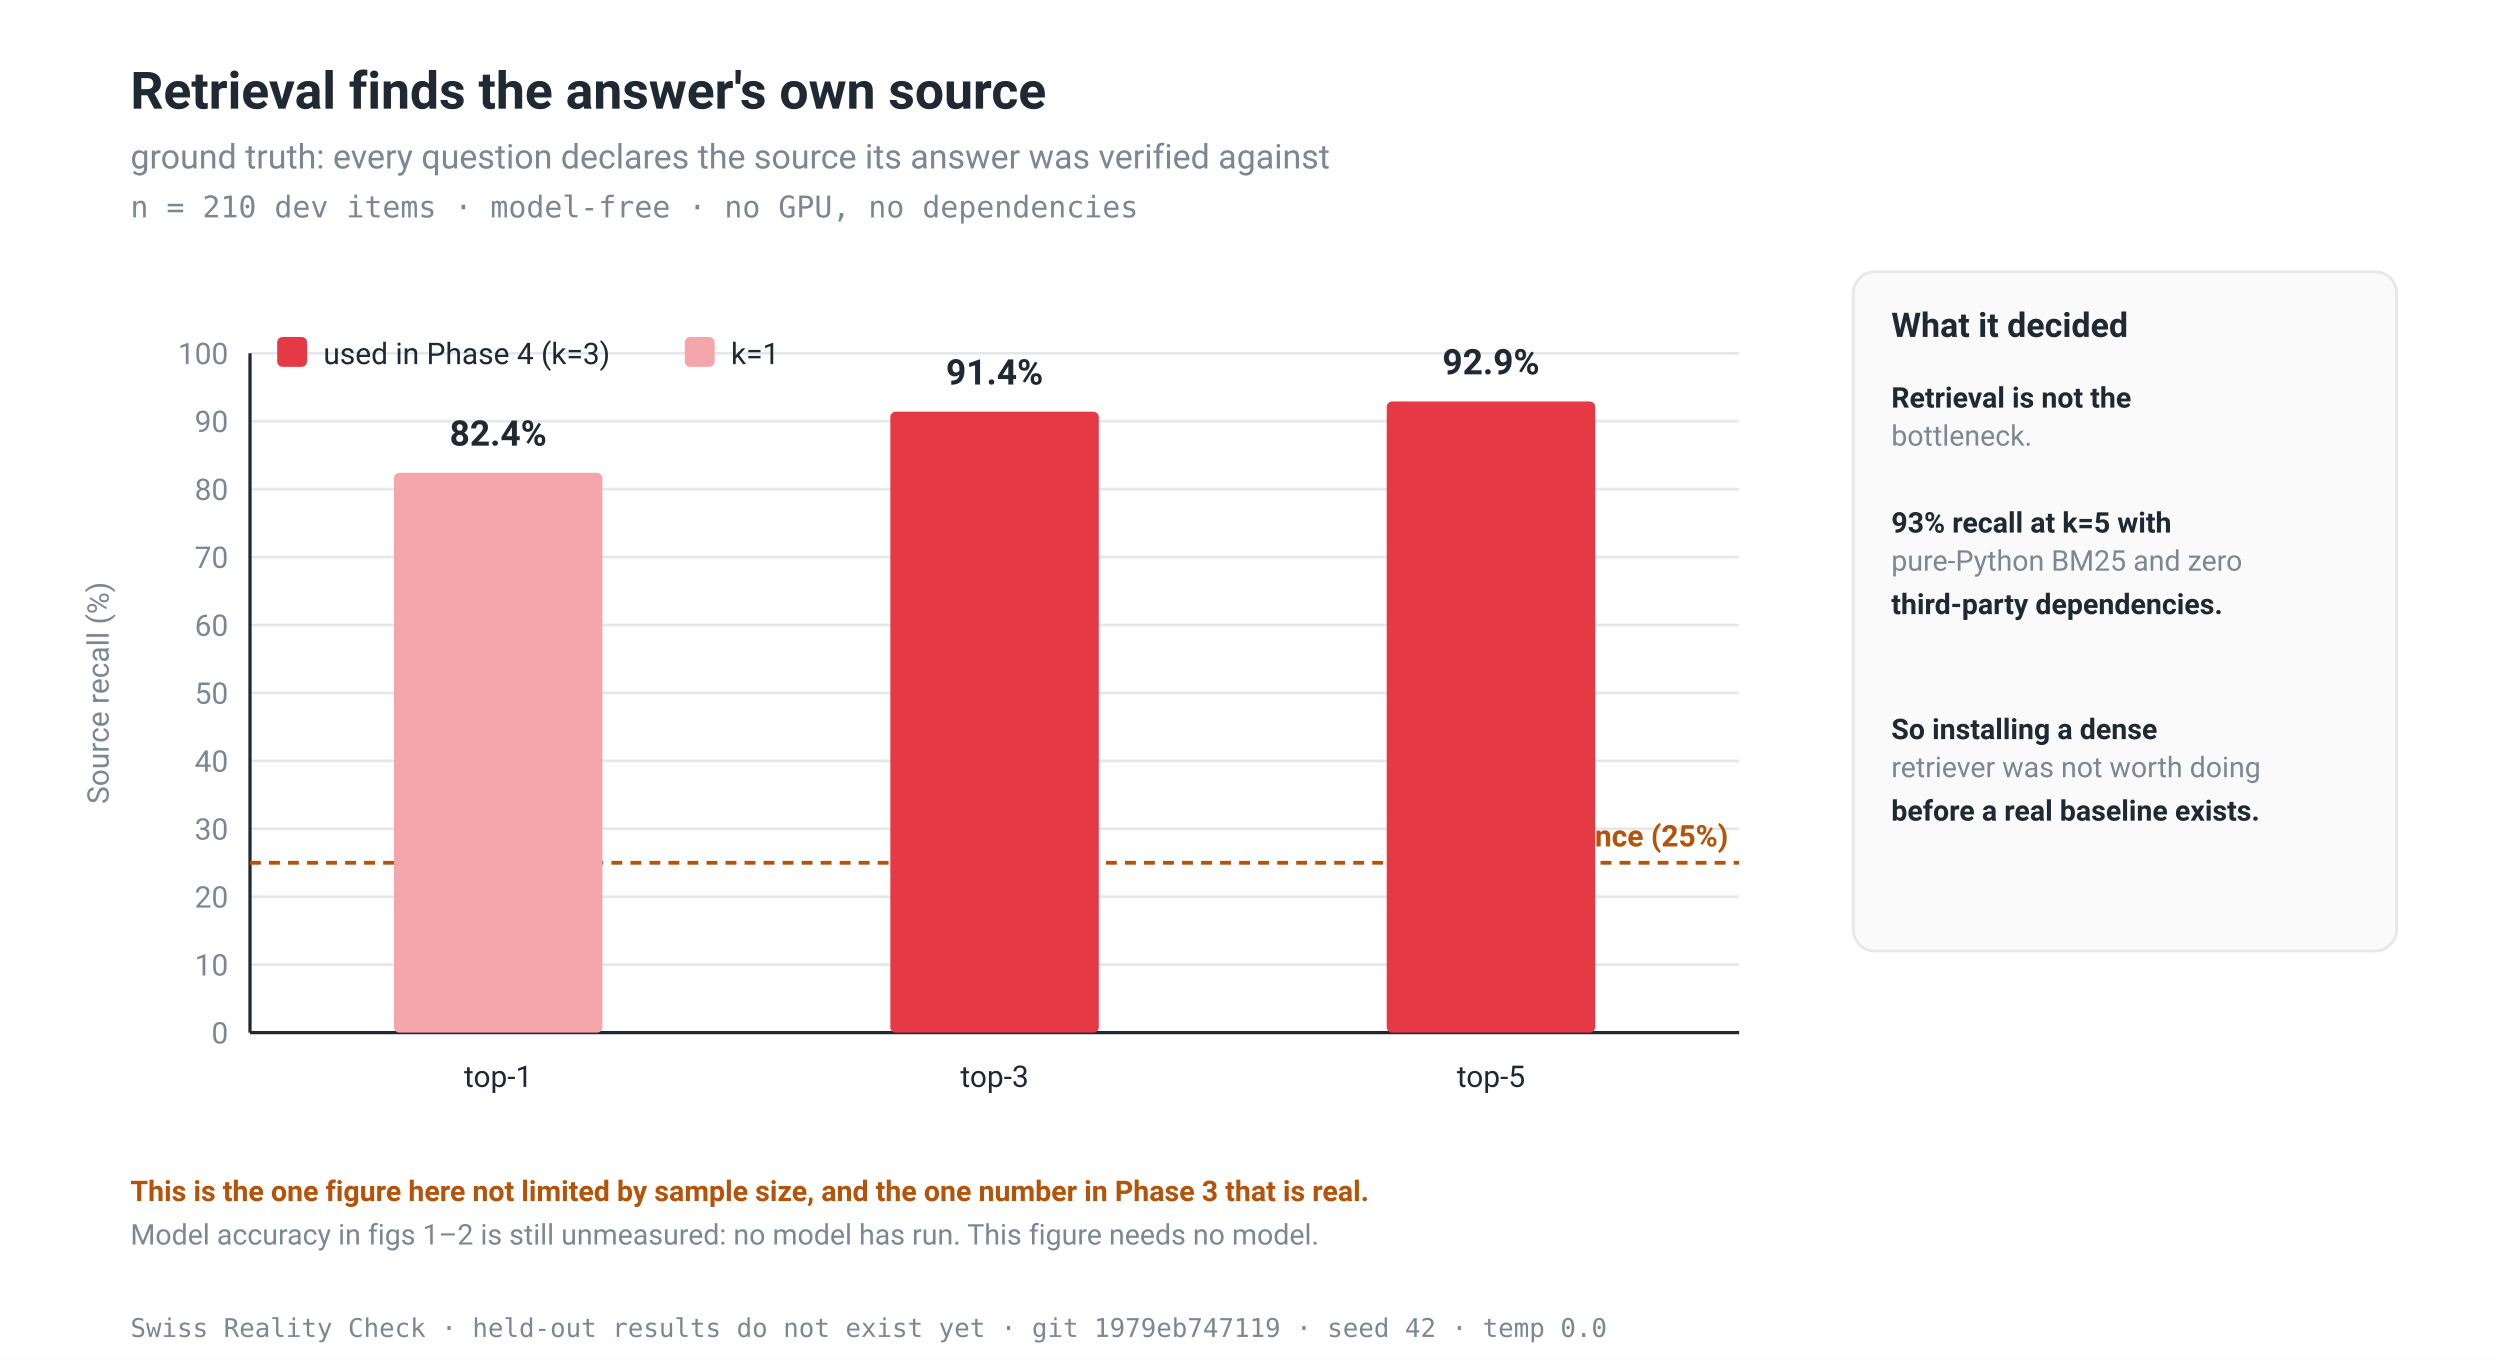
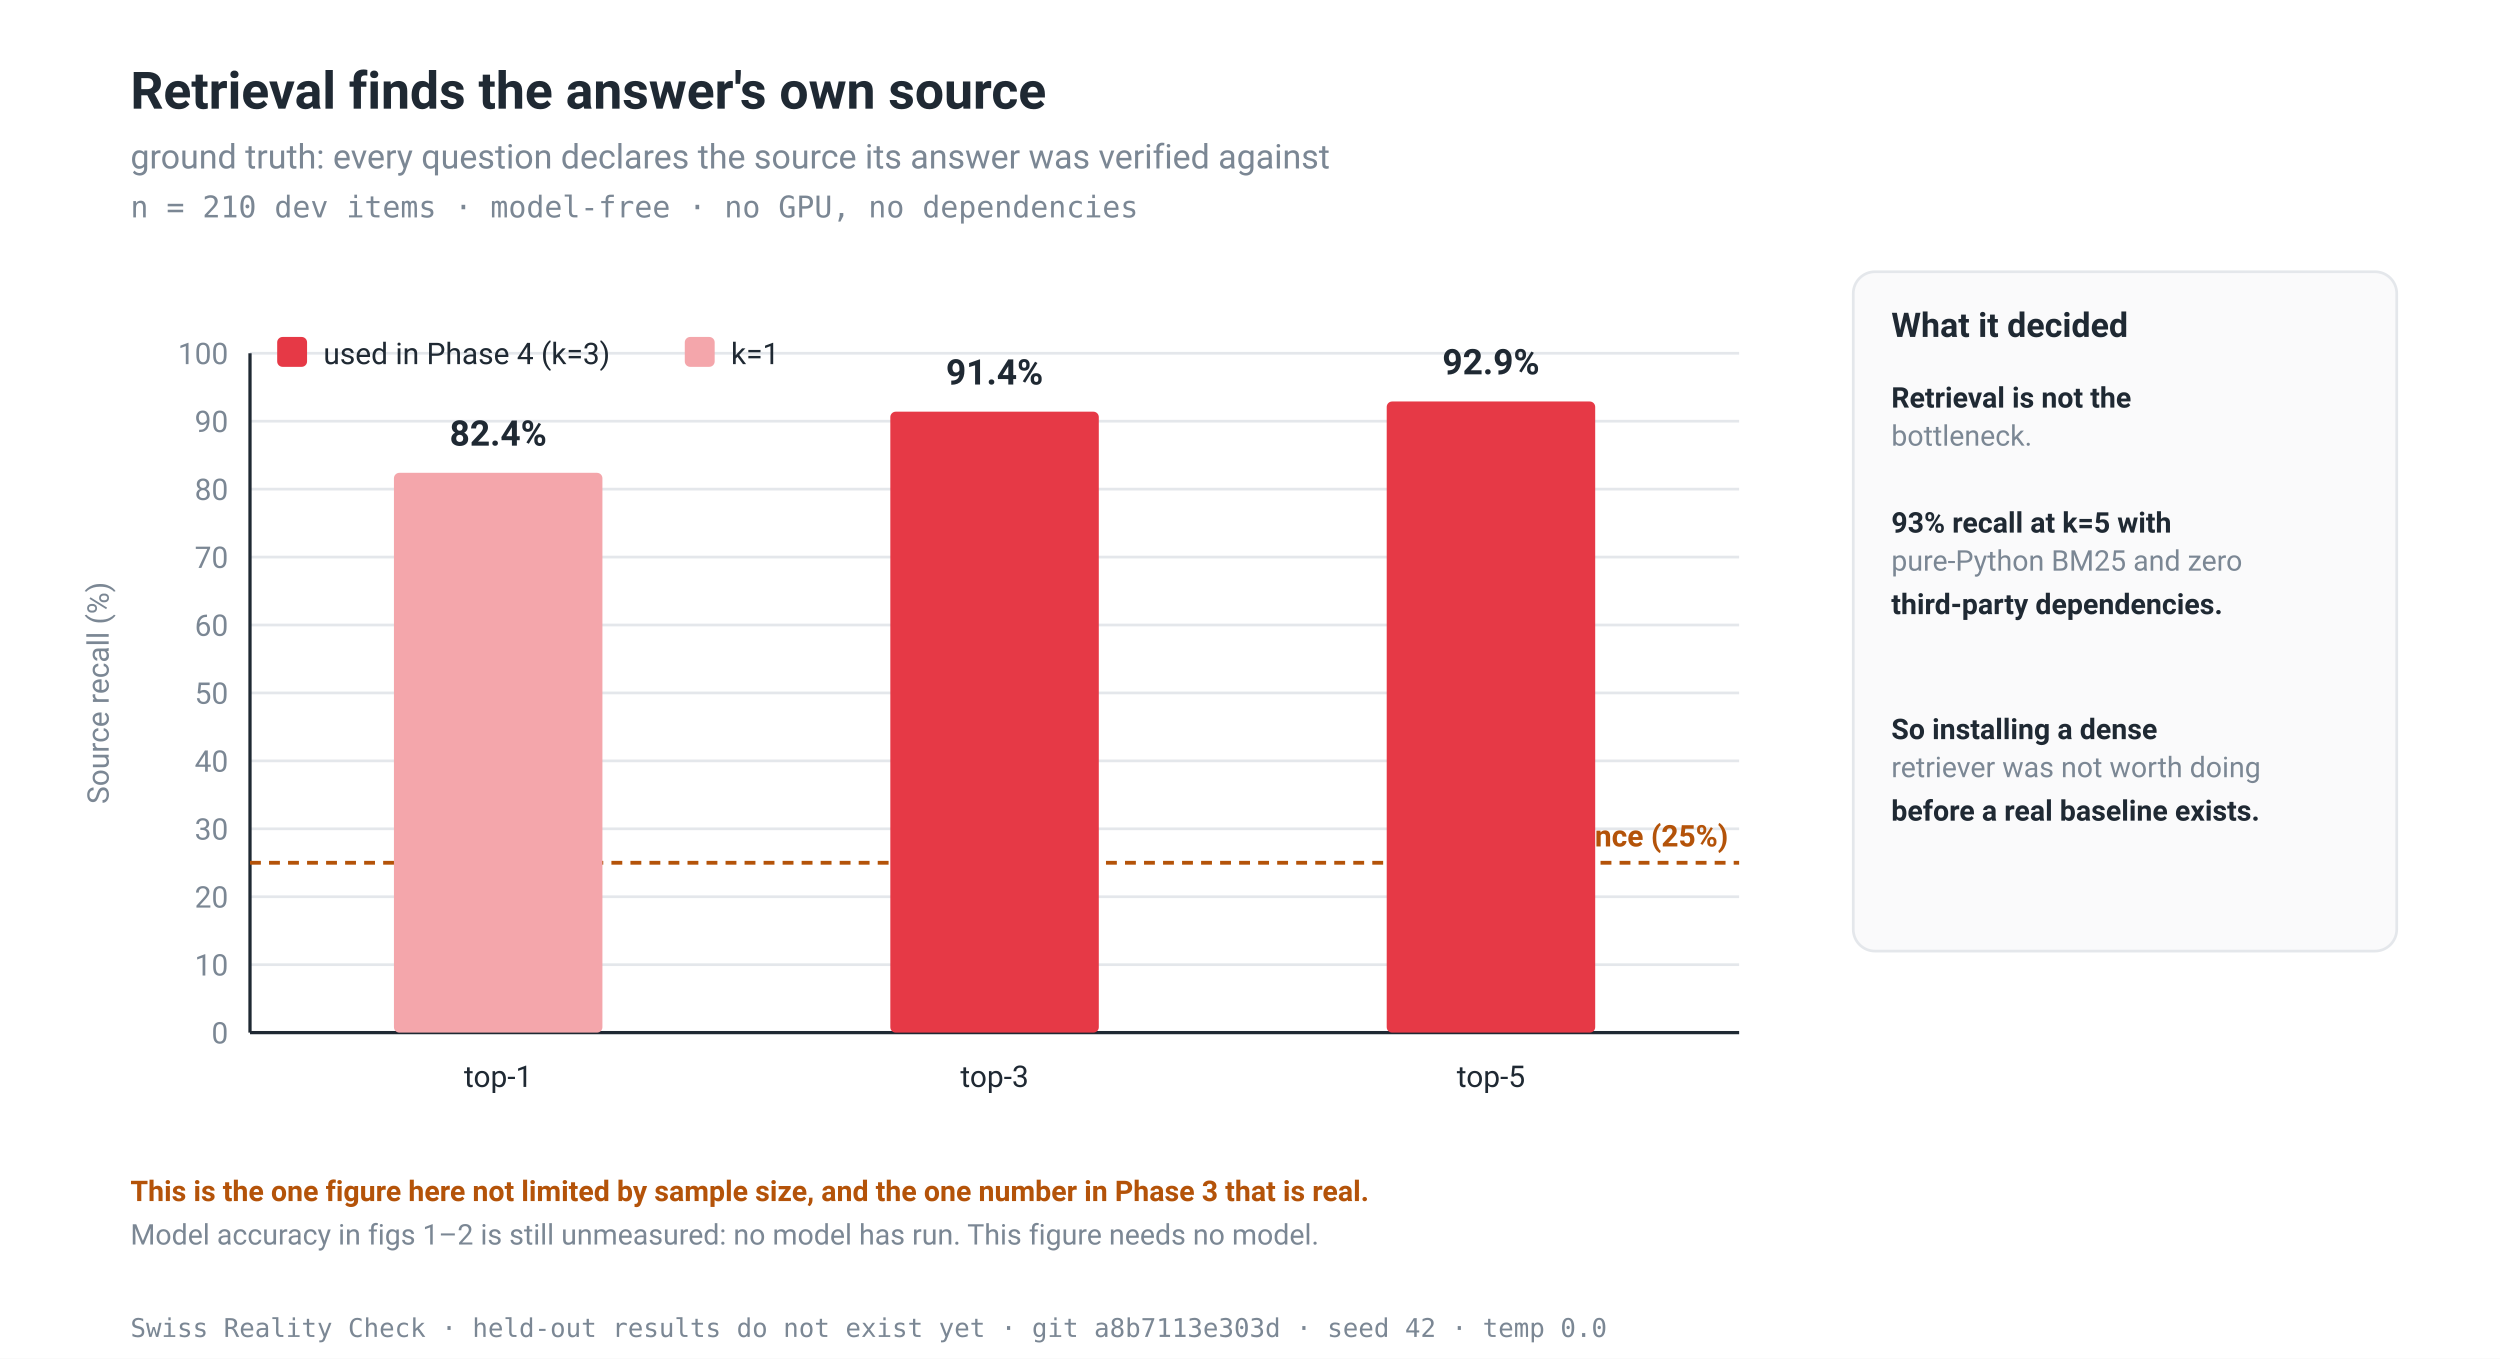
<svg xmlns="http://www.w3.org/2000/svg" width="920" height="500" viewBox="0 0 920 500" role="img" aria-labelledby="t" font-family="ui-sans-serif, -apple-system, 'Segoe UI', Roboto, 'Helvetica Neue', Arial, sans-serif">
  <rect width="920" height="500" fill="#FFFFFF" />
  <text x="48.00" y="40.00" font-family="ui-sans-serif, -apple-system, 'Segoe UI', Roboto, 'Helvetica Neue', Arial, sans-serif" font-size="19" fill="#1F2933" font-weight="bold" text-anchor="start" opacity="1.0" font-style="">Retrieval finds the answer's own source</text>
  <text x="48.00" y="62.00" font-family="ui-sans-serif, -apple-system, 'Segoe UI', Roboto, 'Helvetica Neue', Arial, sans-serif" font-size="12.5" fill="#7B8794" font-weight="normal" text-anchor="start" opacity="1.0" font-style="">ground truth: every question declares the source its answer was verified against</text>
  <text x="48.00" y="80.00" font-family="ui-monospace, SFMono-Regular, Menlo, Consolas, monospace" font-size="11" fill="#7B8794" font-weight="normal" text-anchor="start" opacity="1.0" font-style="">n = 210 dev items · model-free · no GPU, no dependencies</text>
  <line x1="92.00" y1="380.00" x2="640.00" y2="380.00" stroke="#E4E7EB" stroke-width="1" stroke-linecap="butt" />
  <text x="84.00" y="384.00" font-family="ui-sans-serif, -apple-system, 'Segoe UI', Roboto, 'Helvetica Neue', Arial, sans-serif" font-size="11" fill="#7B8794" font-weight="normal" text-anchor="end" opacity="1.0" font-style="">0</text>
  <line x1="92.00" y1="355.00" x2="640.00" y2="355.00" stroke="#E4E7EB" stroke-width="1" stroke-linecap="butt" />
  <text x="84.00" y="359.00" font-family="ui-sans-serif, -apple-system, 'Segoe UI', Roboto, 'Helvetica Neue', Arial, sans-serif" font-size="11" fill="#7B8794" font-weight="normal" text-anchor="end" opacity="1.0" font-style="">10</text>
  <line x1="92.00" y1="330.00" x2="640.00" y2="330.00" stroke="#E4E7EB" stroke-width="1" stroke-linecap="butt" />
  <text x="84.00" y="334.00" font-family="ui-sans-serif, -apple-system, 'Segoe UI', Roboto, 'Helvetica Neue', Arial, sans-serif" font-size="11" fill="#7B8794" font-weight="normal" text-anchor="end" opacity="1.0" font-style="">20</text>
  <line x1="92.00" y1="305.00" x2="640.00" y2="305.00" stroke="#E4E7EB" stroke-width="1" stroke-linecap="butt" />
  <text x="84.00" y="309.00" font-family="ui-sans-serif, -apple-system, 'Segoe UI', Roboto, 'Helvetica Neue', Arial, sans-serif" font-size="11" fill="#7B8794" font-weight="normal" text-anchor="end" opacity="1.0" font-style="">30</text>
  <line x1="92.00" y1="280.00" x2="640.00" y2="280.00" stroke="#E4E7EB" stroke-width="1" stroke-linecap="butt" />
  <text x="84.00" y="284.00" font-family="ui-sans-serif, -apple-system, 'Segoe UI', Roboto, 'Helvetica Neue', Arial, sans-serif" font-size="11" fill="#7B8794" font-weight="normal" text-anchor="end" opacity="1.0" font-style="">40</text>
  <line x1="92.00" y1="255.00" x2="640.00" y2="255.00" stroke="#E4E7EB" stroke-width="1" stroke-linecap="butt" />
  <text x="84.00" y="259.00" font-family="ui-sans-serif, -apple-system, 'Segoe UI', Roboto, 'Helvetica Neue', Arial, sans-serif" font-size="11" fill="#7B8794" font-weight="normal" text-anchor="end" opacity="1.0" font-style="">50</text>
  <line x1="92.00" y1="230.00" x2="640.00" y2="230.00" stroke="#E4E7EB" stroke-width="1" stroke-linecap="butt" />
  <text x="84.00" y="234.00" font-family="ui-sans-serif, -apple-system, 'Segoe UI', Roboto, 'Helvetica Neue', Arial, sans-serif" font-size="11" fill="#7B8794" font-weight="normal" text-anchor="end" opacity="1.0" font-style="">60</text>
  <line x1="92.00" y1="205.00" x2="640.00" y2="205.00" stroke="#E4E7EB" stroke-width="1" stroke-linecap="butt" />
  <text x="84.00" y="209.00" font-family="ui-sans-serif, -apple-system, 'Segoe UI', Roboto, 'Helvetica Neue', Arial, sans-serif" font-size="11" fill="#7B8794" font-weight="normal" text-anchor="end" opacity="1.0" font-style="">70</text>
  <line x1="92.00" y1="180.00" x2="640.00" y2="180.00" stroke="#E4E7EB" stroke-width="1" stroke-linecap="butt" />
  <text x="84.00" y="184.00" font-family="ui-sans-serif, -apple-system, 'Segoe UI', Roboto, 'Helvetica Neue', Arial, sans-serif" font-size="11" fill="#7B8794" font-weight="normal" text-anchor="end" opacity="1.0" font-style="">80</text>
  <line x1="92.00" y1="155.00" x2="640.00" y2="155.00" stroke="#E4E7EB" stroke-width="1" stroke-linecap="butt" />
  <text x="84.00" y="159.00" font-family="ui-sans-serif, -apple-system, 'Segoe UI', Roboto, 'Helvetica Neue', Arial, sans-serif" font-size="11" fill="#7B8794" font-weight="normal" text-anchor="end" opacity="1.0" font-style="">90</text>
  <line x1="92.00" y1="130.00" x2="640.00" y2="130.00" stroke="#E4E7EB" stroke-width="1" stroke-linecap="butt" />
  <text x="84.00" y="134.00" font-family="ui-sans-serif, -apple-system, 'Segoe UI', Roboto, 'Helvetica Neue', Arial, sans-serif" font-size="11" fill="#7B8794" font-weight="normal" text-anchor="end" opacity="1.0" font-style="">100</text>
  <line x1="92.00" y1="130.00" x2="92.00" y2="380.00" stroke="#1F2933" stroke-width="1.2" stroke-linecap="butt" />
  <line x1="92.00" y1="380.00" x2="640.00" y2="380.00" stroke="#1F2933" stroke-width="1.2" stroke-linecap="butt" />
  <text x="40.00" y="255.00" font-family="ui-sans-serif, -apple-system, 'Segoe UI', Roboto, 'Helvetica Neue', Arial, sans-serif" font-size="11" fill="#7B8794" font-weight="normal" text-anchor="middle" transform="rotate(-90 40.00 255.00)">Source recall (%)</text>
  <line x1="92.00" y1="317.50" x2="640.00" y2="317.50" stroke="#B45309" stroke-width="1.4" stroke-linecap="butt" stroke-dasharray="4 3" />
  <text x="636.00" y="311.50" font-family="ui-sans-serif, -apple-system, 'Segoe UI', Roboto, 'Helvetica Neue', Arial, sans-serif" font-size="11" fill="#B45309" font-weight="bold" text-anchor="end" opacity="1.0" font-style="">chance (25%)</text>
  <rect x="144.97" y="174.00" width="76.72" height="206.00" rx="2" fill="#F4A6AB" stroke="none" stroke-width="1.4" opacity="1.0" />
  <text x="183.33" y="164.00" font-family="ui-sans-serif, -apple-system, 'Segoe UI', Roboto, 'Helvetica Neue', Arial, sans-serif" font-size="13" fill="#1F2933" font-weight="bold" text-anchor="middle" opacity="1.0" font-style="">82.4%</text>
  <rect x="327.64" y="151.50" width="76.72" height="228.50" rx="2" fill="#E63946" stroke="none" stroke-width="1.4" opacity="1.0" />
  <text x="366.00" y="141.50" font-family="ui-sans-serif, -apple-system, 'Segoe UI', Roboto, 'Helvetica Neue', Arial, sans-serif" font-size="13" fill="#1F2933" font-weight="bold" text-anchor="middle" opacity="1.0" font-style="">91.4%</text>
  <rect x="510.31" y="147.75" width="76.72" height="232.25" rx="2" fill="#E63946" stroke="none" stroke-width="1.4" opacity="1.0" />
  <text x="548.67" y="137.75" font-family="ui-sans-serif, -apple-system, 'Segoe UI', Roboto, 'Helvetica Neue', Arial, sans-serif" font-size="13" fill="#1F2933" font-weight="bold" text-anchor="middle" opacity="1.0" font-style="">92.9%</text>
  <text x="183.33" y="400.00" font-family="ui-sans-serif, -apple-system, 'Segoe UI', Roboto, 'Helvetica Neue', Arial, sans-serif" font-size="11" fill="#1F2933" font-weight="normal" text-anchor="middle" opacity="1.0" font-style="">top-1</text>
  <text x="366.00" y="400.00" font-family="ui-sans-serif, -apple-system, 'Segoe UI', Roboto, 'Helvetica Neue', Arial, sans-serif" font-size="11" fill="#1F2933" font-weight="normal" text-anchor="middle" opacity="1.0" font-style="">top-3</text>
  <text x="548.67" y="400.00" font-family="ui-sans-serif, -apple-system, 'Segoe UI', Roboto, 'Helvetica Neue', Arial, sans-serif" font-size="11" fill="#1F2933" font-weight="normal" text-anchor="middle" opacity="1.0" font-style="">top-5</text>
  <rect x="102.00" y="124.00" width="11.00" height="11.00" rx="2" fill="#E63946" stroke="none" stroke-width="1" opacity="1.0" />
  <text x="119.00" y="134.00" font-family="ui-sans-serif, -apple-system, 'Segoe UI', Roboto, 'Helvetica Neue', Arial, sans-serif" font-size="11" fill="#1F2933" font-weight="normal" text-anchor="start" opacity="1.0" font-style="">used in Phase 4 (k=3)</text>
  <rect x="252.00" y="124.00" width="11.00" height="11.00" rx="2" fill="#F4A6AB" stroke="none" stroke-width="1" opacity="1.0" />
  <text x="269.00" y="134.00" font-family="ui-sans-serif, -apple-system, 'Segoe UI', Roboto, 'Helvetica Neue', Arial, sans-serif" font-size="11" fill="#1F2933" font-weight="normal" text-anchor="start" opacity="1.0" font-style="">k=1</text>
  <rect x="682.00" y="100.00" width="200.00" height="250.00" rx="8" fill="#FAFAFB" stroke="#E4E7EB" stroke-width="1" opacity="1.0" />
  <text x="696.00" y="124.00" font-family="ui-sans-serif, -apple-system, 'Segoe UI', Roboto, 'Helvetica Neue', Arial, sans-serif" font-size="12.5" fill="#1F2933" font-weight="bold" text-anchor="start" opacity="1.0" font-style="">What it decided</text>
  <text x="696.00" y="150.00" font-family="ui-sans-serif, -apple-system, 'Segoe UI', Roboto, 'Helvetica Neue', Arial, sans-serif" font-size="10.5" fill="#1F2933" font-weight="bold" text-anchor="start" opacity="1.0" font-style="">Retrieval is not the</text>
  <text x="696.00" y="164.00" font-family="ui-sans-serif, -apple-system, 'Segoe UI', Roboto, 'Helvetica Neue', Arial, sans-serif" font-size="10.5" fill="#7B8794" font-weight="normal" text-anchor="start" opacity="1.0" font-style="">bottleneck.</text>
  <text x="696.00" y="196.00" font-family="ui-sans-serif, -apple-system, 'Segoe UI', Roboto, 'Helvetica Neue', Arial, sans-serif" font-size="10.5" fill="#1F2933" font-weight="bold" text-anchor="start" opacity="1.0" font-style="">93% recall at k=5 with</text>
  <text x="696.00" y="210.00" font-family="ui-sans-serif, -apple-system, 'Segoe UI', Roboto, 'Helvetica Neue', Arial, sans-serif" font-size="10.5" fill="#7B8794" font-weight="normal" text-anchor="start" opacity="1.0" font-style="">pure-Python BM25 and zero</text>
  <text x="696.00" y="226.00" font-family="ui-sans-serif, -apple-system, 'Segoe UI', Roboto, 'Helvetica Neue', Arial, sans-serif" font-size="10.5" fill="#1F2933" font-weight="bold" text-anchor="start" opacity="1.0" font-style="">third-party dependencies.</text>
  <text x="696.00" y="272.00" font-family="ui-sans-serif, -apple-system, 'Segoe UI', Roboto, 'Helvetica Neue', Arial, sans-serif" font-size="10.5" fill="#1F2933" font-weight="bold" text-anchor="start" opacity="1.0" font-style="">So installing a dense</text>
  <text x="696.00" y="286.00" font-family="ui-sans-serif, -apple-system, 'Segoe UI', Roboto, 'Helvetica Neue', Arial, sans-serif" font-size="10.5" fill="#7B8794" font-weight="normal" text-anchor="start" opacity="1.0" font-style="">retriever was not worth doing</text>
  <text x="696.00" y="302.00" font-family="ui-sans-serif, -apple-system, 'Segoe UI', Roboto, 'Helvetica Neue', Arial, sans-serif" font-size="10.5" fill="#1F2933" font-weight="bold" text-anchor="start" opacity="1.0" font-style="">before a real baseline exists.</text>
  <text x="48.00" y="442.00" font-family="ui-sans-serif, -apple-system, 'Segoe UI', Roboto, 'Helvetica Neue', Arial, sans-serif" font-size="10.5" fill="#B45309" font-weight="bold" text-anchor="start" opacity="1.0" font-style="">This is the one figure here not limited by sample size, and the one number in Phase 3 that is real.</text>
  <text x="48.00" y="458.00" font-family="ui-sans-serif, -apple-system, 'Segoe UI', Roboto, 'Helvetica Neue', Arial, sans-serif" font-size="10.5" fill="#7B8794" font-weight="normal" text-anchor="start" opacity="1.0" font-style="">Model accuracy in figs 1–2 is still unmeasured: no model has run. This figure needs no model.</text>
-   <text x="48.00" y="492.00" font-family="ui-monospace, SFMono-Regular, Menlo, Consolas, monospace" font-size="9.5" fill="#7B8794" font-weight="normal" text-anchor="start" opacity="1.0" font-style="">Swiss Reality Check · held-out results do not exist yet · git 1979eb747119 · seed 42 · temp 0.0</text>
+   <text x="48.00" y="492.00" font-family="ui-monospace, SFMono-Regular, Menlo, Consolas, monospace" font-size="9.5" fill="#7B8794" font-weight="normal" text-anchor="start" opacity="1.0" font-style="">Swiss Reality Check · held-out results do not exist yet · git a8b7113e303d · seed 42 · temp 0.0</text>
</svg>
